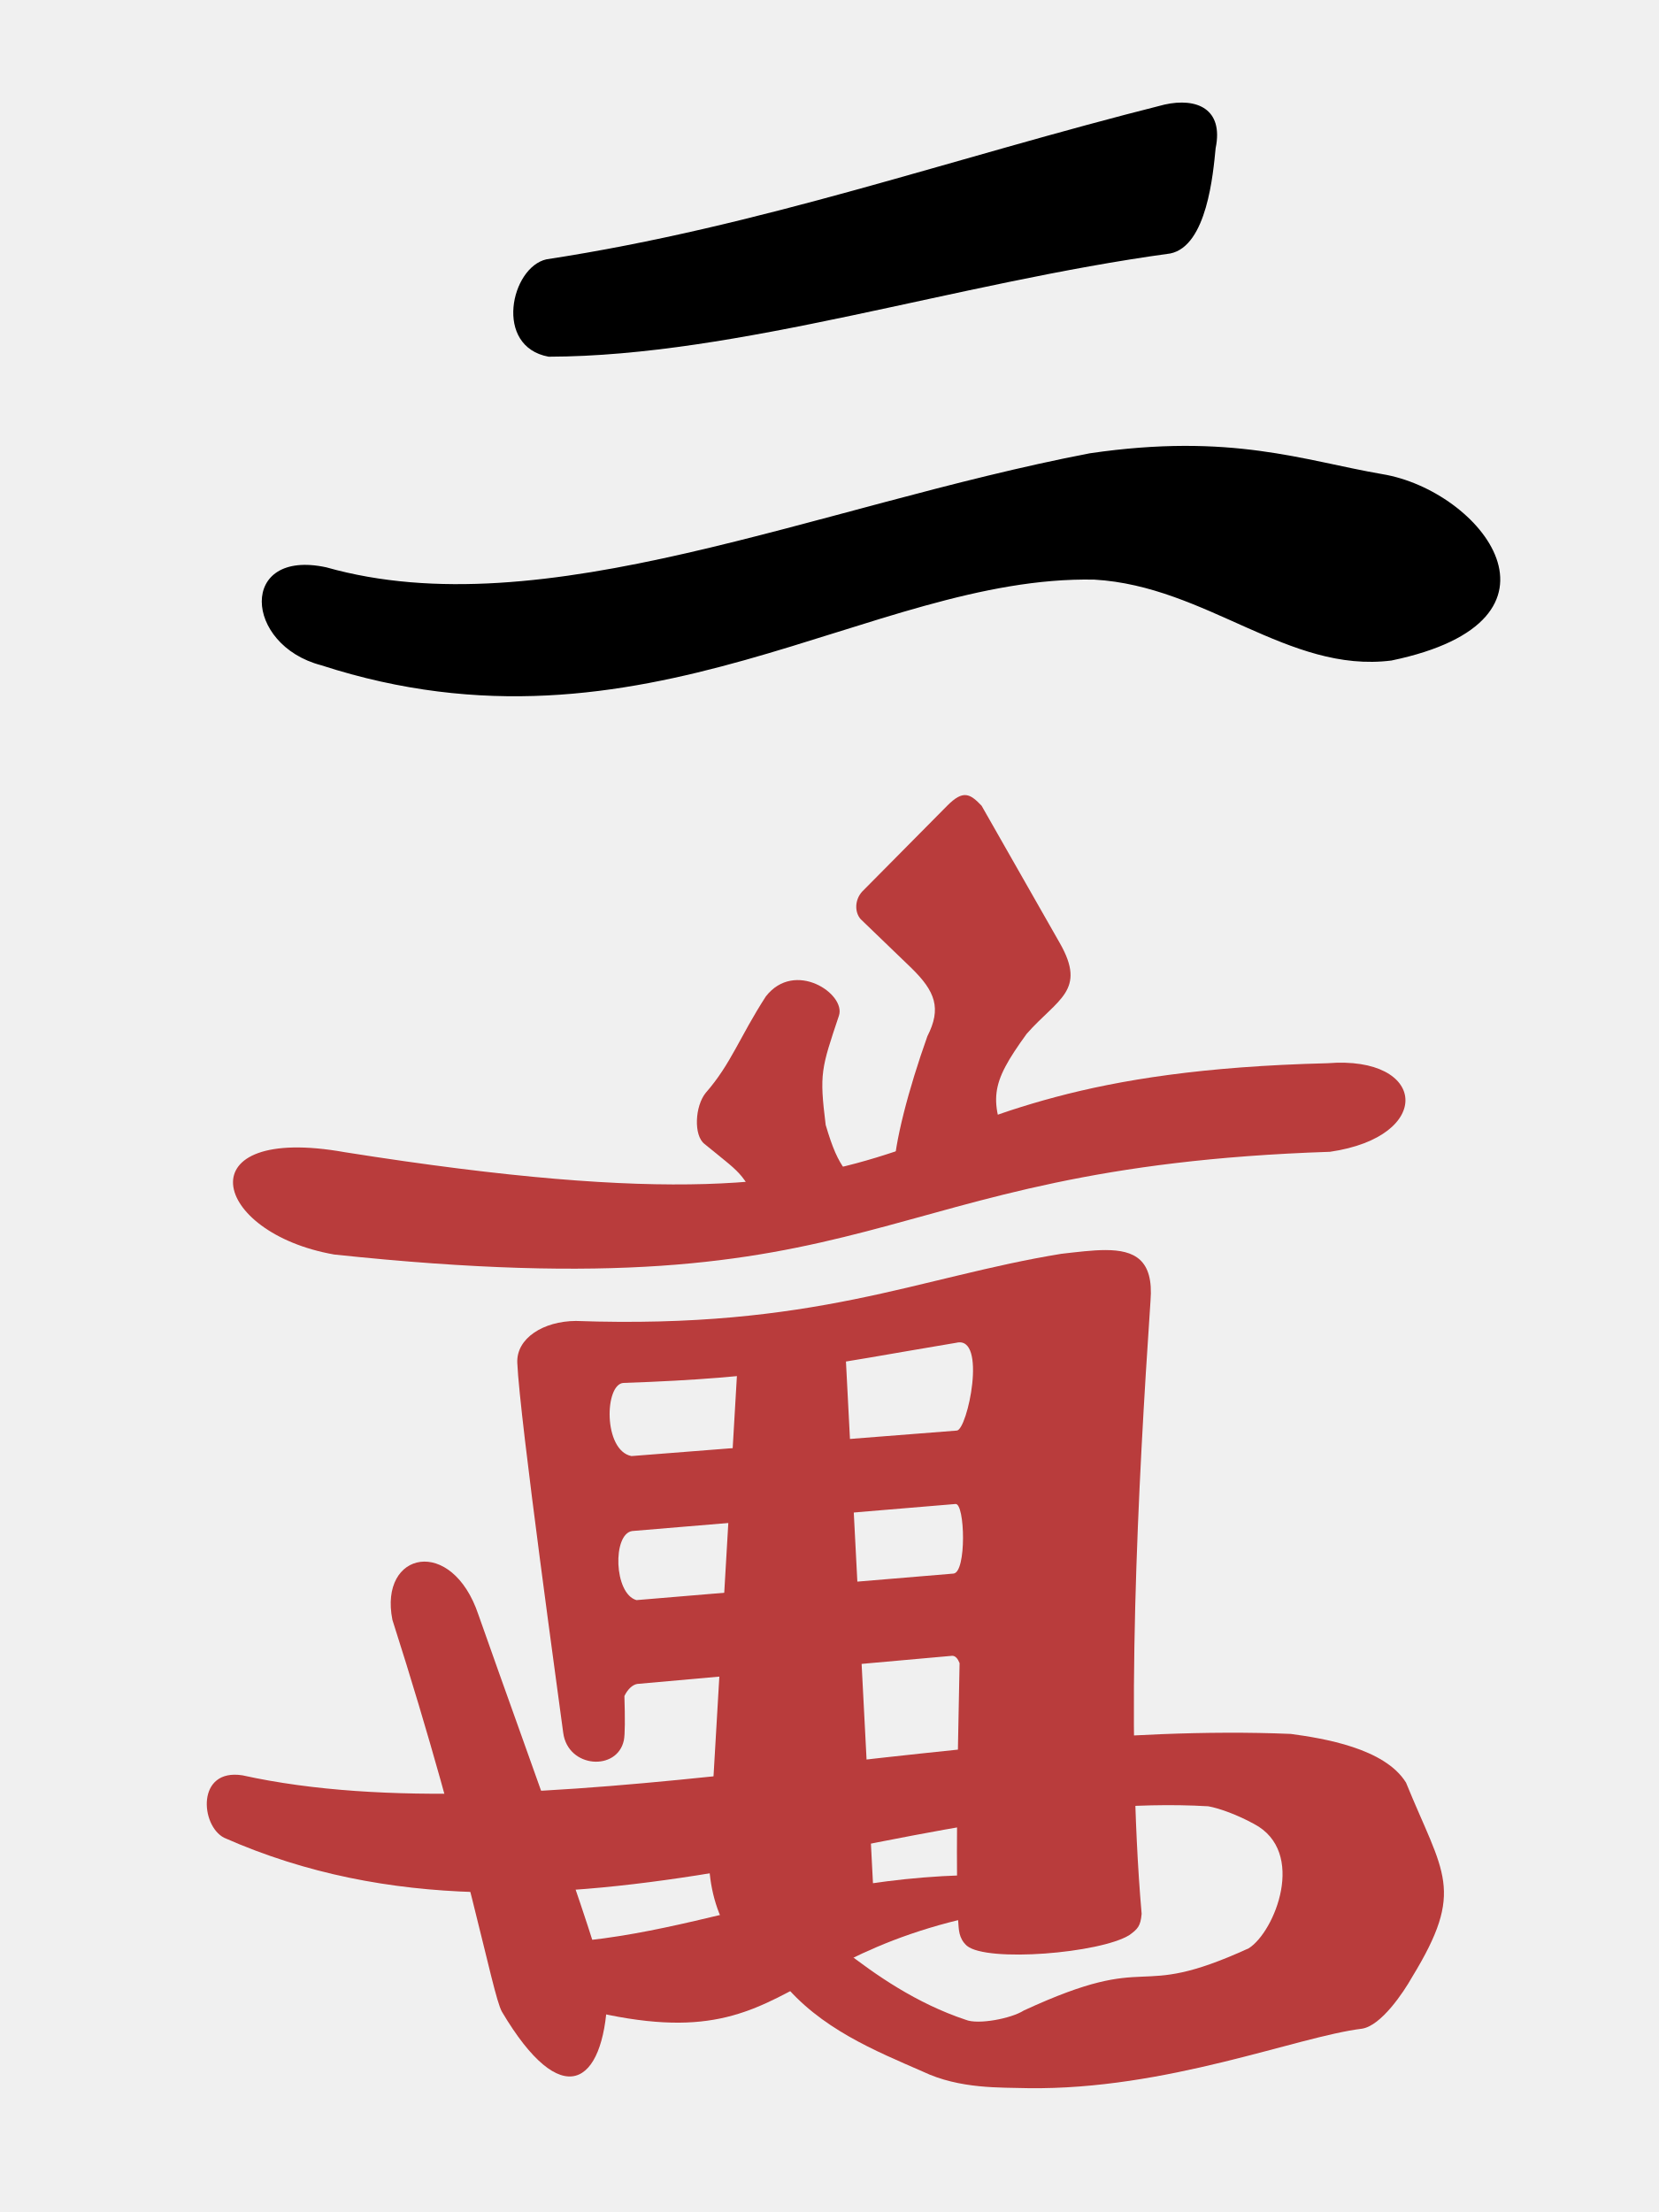
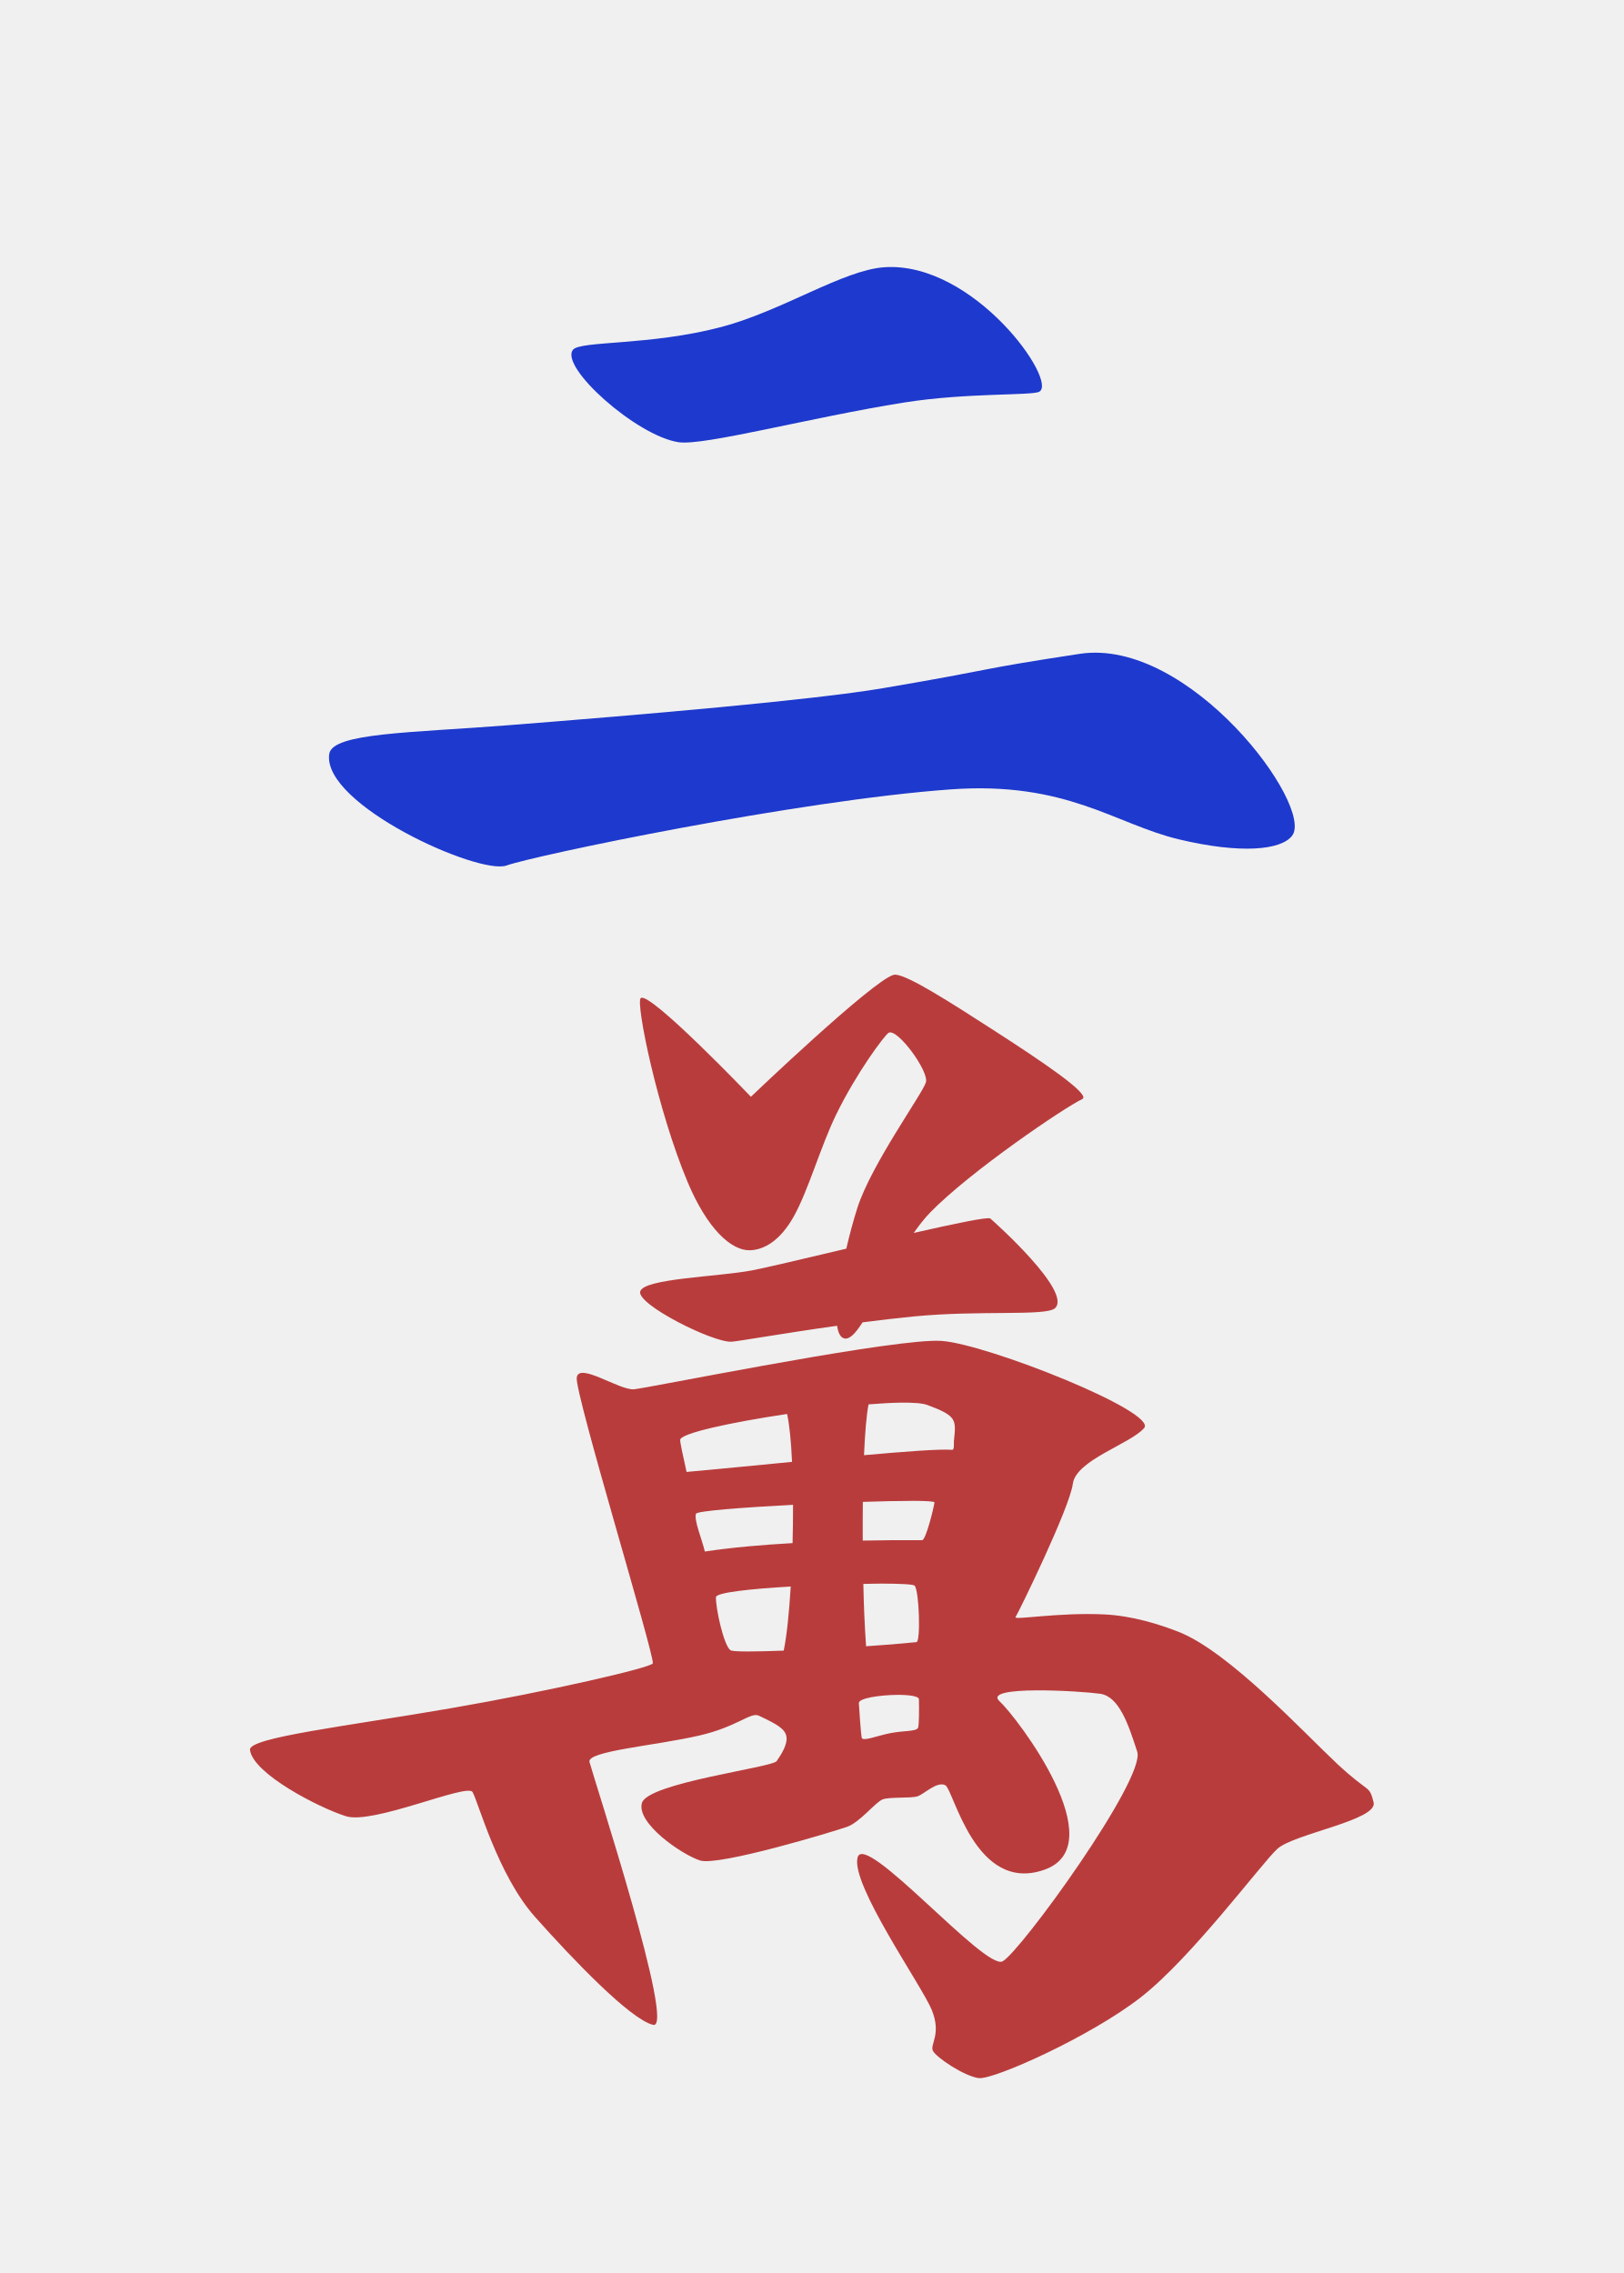
- <svg xmlns="http://www.w3.org/2000/svg" xmlns:ns1="http://www.openswatchbook.org/uri/2009/osb" width="300" height="400" viewBox="0 0 300 400" id="svg2" version="1.1">
-   <defs id="defs4">
-     <linearGradient id="linearGradient10055" ns1:paint="solid">
-       <stop style="stop-color:#000000;stop-opacity:1;" offset="0" id="stop10057" />
-     </linearGradient>
-     <marker orient="auto" refY="0" refX="0" id="Arrow1Lstart" style="overflow:visible">
-       <path id="path4978" d="M 0,0 5,-5 -12.5,0 5,5 0,0 Z" style="fill:#000000;fill-opacity:1;fill-rule:evenodd;stroke:#ff5c00;stroke-width:1pt;stroke-opacity:1" transform="matrix(0.8,0,0,0.8,10,0)" />
-     </marker>
-     <clipPath clipPathUnits="userSpaceOnUse" id="clipPath4243">
-       <circle style="opacity:1;fill:#000000;fill-opacity:0.297;fill-rule:nonzero;stroke:#000000;stroke-width:19.133;stroke-linecap:butt;stroke-linejoin:round;stroke-miterlimit:4;stroke-dasharray:none;stroke-dashoffset:0;stroke-opacity:1" id="circle4245" cx="-264.66" cy="-198.207" r="293.954" />
+ <svg xmlns="http://www.w3.org/2000/svg" width="300" height="420" fill="none">
+   <g clip-path="url(#a)">
+     <path d="M105.87 64.623c-2.548 3.142 11.693 15.902 19.484 17.085 4.692.709 24.188-4.538 41.653-7.326 11.552-1.84 23.565-1.255 24.987-1.994 3.581-1.857-11.984-24.047-28.517-23.014-7.646.478-18.87 8.043-30.183 11.04-13.161 3.48-26.053 2.519-27.424 4.21zM60.832 139.31c-1.387 9.353 27.646 22.446 32.756 20.615 5.106-1.836 53.67-12.013 82.03-14.062 21.503-1.554 30.416 6.429 42.207 9.234 11.424 2.719 18.87 1.997 20.906-.679 4.137-5.439-18.959-36.692-39.254-33.602-20.29 3.091-13.938 2.532-36.304 6.34-13.007 2.211-44.611 4.918-69.405 6.86-17.836 1.4-32.36 1.383-32.936 5.294z" fill="#1E39CD" />
+     <path d="M165.518 180.104a1.284 1.284 0 0 0-.41.026c-3.894 1.042-26.37 22.528-26.37 22.528s-18.737-19.595-20.355-18.233c-.982.828 3.104 20.798 8.684 34.045 3.62 8.589 8.038 12.666 11.526 12.551 2.54-.085 5.558-1.725 8.111-6.331 2.69-4.867 4.926-12.875 7.77-18.711 3.829-7.868 9.05-14.805 9.72-15.151 1.635-.845 7.445 7.108 6.882 9.14-.559 2.032-10.079 15.125-12.679 23.253-.683 2.135-1.4 4.773-2.036 7.506-7.719 1.822-14.968 3.551-17.414 4.012-6.318 1.196-20.013 1.49-20.662 3.894-.657 2.407 13.465 9.477 16.867 9.285 1.294-.077 9.524-1.55 19.509-2.946.193 1.315.611 2.194 1.358 2.348.982.201 2.092-1.012 3.343-2.98a308.69 308.69 0 0 1 9.451-1.088c12.445-1.208 24.53 0 26.131-1.546 3.129-3.031-10.95-15.667-11.97-16.551-.406-.35-6.566.94-14.152 2.664.969-1.391 1.981-2.689 3.048-3.786 7.351-7.565 24.846-19.429 28.077-20.94 1.729-.811-7.334-6.916-16.649-12.914-7.599-4.896-15.347-9.87-17.78-10.075zm6.48 67.664c-12.013.513-52.321 8.714-54.853 8.94-2.698.239-10.194-5.072-10.587-2.165-.393 2.903 14.353 51.186 14.054 52.8-.145.777-19.309 5.191-37.226 8.286-19.309 3.338-37.47 5.421-37.2 7.701.512 4.393 12.755 10.715 17.759 12.274 5.003 1.558 22.34-6.139 23.355-4.479 1.02 1.665 4.641 15.313 11.54 23.066 6.898 7.752 17.648 19.001 21.84 19.958 4.192.952-10.758-44.834-11.765-48.573-.543-2.02 12.136-3.001 20.307-4.893 6.985-1.613 9.461-4.375 10.972-3.667 3.274 1.541 4.866 2.412 5.105 3.872.24 1.465-.981 3.33-1.801 4.525-.811 1.196-23.877 4.013-24.901 7.753-1.029 3.74 7.317 9.49 10.724 10.604 3.406 1.114 24.879-5.392 27.219-6.228 2.344-.837 5.242-4.568 6.544-5.059 1.302-.487 5.183-.162 6.425-.564 1.247-.401 3.556-2.809 5.123-2.062 1.571.743 5.507 20.163 18.348 15.621s-5.024-28.112-8.307-31.126c-3.287-3.014 15.099-1.887 18.608-1.379 3.501.513 5.217 5.7 6.831 10.707 1.609 5.003-21.61 37.025-24.88 38.733-3.266 1.703-25.49-24.167-26.788-19.189-1.298 4.982 11.868 23.671 13.708 28.167 1.835 4.495-.363 6.335.205 7.543.567 1.204 5.776 4.7 8.469 5.055 2.69.354 20.62-7.642 29.999-14.972 9.375-7.33 22.1-24.508 25.136-27.356 3.039-2.843 18.672-5.319 17.823-8.636-.85-3.321-.692-1.486-6.668-7.052-5.977-5.571-20.022-20.791-29.371-24.449-3.518-1.379-8.551-2.963-13.67-3.215-8.474-.409-16.841 1.11-16.448.5.623-.982 10.015-20.205 10.583-24.615.568-4.415 10.6-7.356 13.174-10.314 2.579-2.959-28.901-15.484-37.38-16.107a18.14 18.14 0 0 0-2.006-.005zm-5.584 11.411c2.284-.029 4.004.094 4.884.419 5.614 2.062 5.328 2.771 4.948 6.66-.043.426.115 1.664-.329 1.635-2.263-.171-8.653.311-16.282.994.175-4.042.444-7.415.837-9.392 2.198-.17 4.247-.294 5.942-.316zm-20.991 2.092c.444 2.007.743 5.136.914 8.85-6.626.64-13.375 1.311-19.488 1.861-.683-3.103-1.178-5.315-1.178-5.891-.103-1.238 9.374-3.27 19.752-4.82zm23.249 16.052c2.485.008 4.005.102 3.979.299-.136 1.037-1.592 6.984-2.297 6.971-3.651-.025-7.303 0-10.954.073-.013-2.391-.008-4.795.017-7.151 3.083-.11 6.167-.173 9.251-.188l.004-.004zm-22.152.734c.009 2.322-.025 4.7-.085 7.074-5.503.316-11.185.794-16.209 1.558-.555-2.348-2.037-5.789-1.635-6.98.175-.521 8.546-1.161 17.929-1.652zm16.381 14.557c3.475.009 5.874.129 6.087.38.854.991 1.132 10.344.342 10.434-3.1.31-6.206.565-9.315.764a228.174 228.174 0 0 1-.504-11.518c1.106-.013 2.425-.064 3.39-.06zm-16.807.538c-.299 4.893-.735 9.179-1.298 11.847-5.08.188-9.384.256-9.84-.077-1.238-.896-2.72-7.684-2.681-9.789.017-.879 6.42-1.545 13.819-1.981zm19.637 20.022c2.182-.017 4.03.226 4.047.811.039 1.435.056 4.922-.179 5.315-.406.662-2.647.47-5.063.939-2.476.478-5.132 1.605-5.319.858-.154-.593-.444-4.866-.538-6.395-.056-.913 3.855-1.498 7.048-1.528h.004z" fill="#B93C3C" />
+   </g>
+   <defs>
+     <clipPath id="a">
+       <rect width="300" height="420" rx="40" fill="#fff" />
    </clipPath>
-     <clipPath clipPathUnits="userSpaceOnUse" id="clipPath7847">
-       <ellipse style="opacity:1;fill:#822600;fill-opacity:1;fill-rule:nonzero;stroke:none;stroke-width:12;stroke-linecap:round;stroke-linejoin:round;stroke-miterlimit:4;stroke-dasharray:none;stroke-dashoffset:0;stroke-opacity:1" id="ellipse7849" cx="394" cy="552.362" rx="349.495" ry="216" />
-     </clipPath>
-     <clipPath clipPathUnits="userSpaceOnUse" id="clipPath4243-1">
-       <circle style="opacity:1;fill:#000000;fill-opacity:0.297;fill-rule:nonzero;stroke:#000000;stroke-width:19.133;stroke-linecap:butt;stroke-linejoin:round;stroke-miterlimit:4;stroke-dasharray:none;stroke-dashoffset:0;stroke-opacity:1" id="circle4245-4" cx="-264.66" cy="-198.207" r="293.954" />
-     </clipPath>
-     <clipPath clipPathUnits="userSpaceOnUse" id="clipPath7876">
-       <circle style="opacity:1;fill:#000000;fill-opacity:0.297;fill-rule:nonzero;stroke:#000000;stroke-width:19.133;stroke-linecap:butt;stroke-linejoin:round;stroke-miterlimit:4;stroke-dasharray:none;stroke-dashoffset:0;stroke-opacity:1" id="circle7878" cx="-264.66" cy="-198.207" r="293.954" />
-     </clipPath>
-     <clipPath clipPathUnits="userSpaceOnUse" id="clipPath14693">
-       <rect style="opacity:1;fill:#a53c3c;fill-opacity:1;fill-rule:nonzero;stroke:none;stroke-width:8;stroke-linecap:round;stroke-linejoin:round;stroke-miterlimit:4;stroke-dasharray:none;stroke-dashoffset:0;stroke-opacity:1" id="rect14695" width="131.784" height="168.821" x="-332.596" y="383.498" rx="1.255" ry="3.751" transform="matrix(0.9993908,-0.03489951,0.03489951,0.9993908,0,0)" />
-     </clipPath>
-     <clipPath clipPathUnits="userSpaceOnUse" id="clipPath14952">
-       <ellipse style="opacity:1;fill:#a53c3c;fill-opacity:1;fill-rule:nonzero;stroke:none;stroke-width:7;stroke-linecap:round;stroke-linejoin:round;stroke-miterlimit:4;stroke-dasharray:none;stroke-dashoffset:0;stroke-opacity:1" id="ellipse14954" cx="-271.344" cy="647.256" rx="69.057" ry="116.911" transform="matrix(0.9993908,-0.03489951,0.03489951,0.9993908,0,0)" />
-     </clipPath>
-     <pattern y="0" x="0" height="6" width="6" patternUnits="userSpaceOnUse" id="EMFhbasepattern" />
  </defs>
-   <g id="layer1" transform="translate(0,-652.3622)">
-     <g id="g4173">
-       <g transform="translate(1034.343,648.8857)" id="g6031">
-         <path id="path6014" d="m -973.9,230.335 c 101.51,10.776 95.086,-15.762 180.061,-18.577 18.885,-2.746 17.635,-17.46 -0.449,-16.017 -90.368,2.243 -58.779,34.939 -177.693,16.092 -28.997,-5.176 -24.264,14.568 -1.919,18.502 z" style="fill:#b93c3c;fill-opacity:1;fill-rule:evenodd;stroke:none;stroke-width:1px;stroke-linecap:butt;stroke-linejoin:miter;stroke-opacity:1" />
-         <path id="path6017" d="m -882.636,187.136 c 1.311,-3.924 -7.997,-10.181 -13.219,-3.472 -4.831,7.479 -6.264,12.156 -10.86,17.42 -1.958,2.393 -2.241,7.725 -0.217,9.268 7.568,6.199 6.724,4.784 11.5,14.738 l 20.531,-1.762 c -6.52,-8.589 -7.597,-7.835 -10.131,-16.424 -1.165,-9.327 -0.808,-10.176 2.397,-19.767 z" style="fill:#b93c3c;fill-opacity:1;fill-rule:evenodd;stroke:none;stroke-width:1px;stroke-linecap:butt;stroke-linejoin:miter;stroke-opacity:1" />
-         <path id="path6019" d="m -856.843,149.174 c -2.072,-2.165 -3.31,-2.932 -6.213,0 l -15.391,15.541 c -1.348,1.5 -1.372,3.705 -0.264,4.97 l 9.17,8.834 c 4.354,4.252 5.464,7.314 2.9,12.336 -3.42,9.616 -5.986,19.367 -6.097,24.708 l 21.181,-3.487 c -3.959,-9.817 -3.871,-12.357 2.865,-21.646 5.559,-6.327 10.933,-7.774 5.995,-16.417 z" style="fill:#b93c3c;fill-opacity:1;fill-rule:evenodd;stroke:none;stroke-width:1px;stroke-linecap:butt;stroke-linejoin:miter;stroke-opacity:1" />
-         <path id="path6021" d="m -834.439,229.529 c -2.38,3.3e-4 -5.115,0.352 -7.986,0.676 -25.981,4.24 -44.632,13.662 -87.783,12.141 -5.841,0.03 -10.797,3.108 -10.592,7.59 0.416,9.893 7.7,62.177 8.305,66.889 0.853,6.418 9.79,6.988 10.967,1.342 0.216,-1.034 0.221,-3.958 0.098,-7.996 0.548,-1.144 1.398,-2.02 2.309,-2.184 l 56.982,-5.092 c 0.58,0.007 1.014,0.545 1.32,1.33 -0.442,20.093 -0.684,39.742 -0.254,46.623 0.124,1.52 0.051,3.12 1.57,4.486 3.627,3.034 24.108,1.363 29.408,-1.947 1.469,-1.078 2,-1.583 2.197,-3.83 -2.961,-33.992 -0.668,-77.217 1.605,-110.873 0.596,-7.453 -2.911,-9.155 -8.146,-9.154 z m -26.98,16.764 c 5.652,-1.389 2.022,15.829 0.088,15.877 l -58.828,4.611 c -5.127,-1.024 -4.88,-13.066 -1.422,-13.229 26.638,-0.896 35.744,-3.181 60.162,-7.26 z m -0.129,29.152 c 1.706,-0.131 2.018,12.385 -0.381,12.586 l -57.32,4.797 c -4.101,-1.151 -4.352,-11.962 -0.779,-12.492 z" style="fill:#b93c3c;fill-opacity:1;fill-rule:evenodd;stroke:none;stroke-width:1px;stroke-linecap:butt;stroke-linejoin:miter;stroke-opacity:1" />
-         <path id="path6023" d="m -881.542,246.32 -19.233,0.635 -5.291,90.559 c -0.751,10.292 4.492,20.611 11.241,20.763 l 18.742,-6.546 z" style="fill:#b93c3c;fill-opacity:1;fill-rule:evenodd;stroke:none;stroke-width:1px;stroke-linecap:butt;stroke-linejoin:miter;stroke-opacity:1" />
-         <path id="path6025" d="m -942.636,354.94 0.846,8.028 c 54.246,18.284 41.637,-8.576 96.894,-15.151 l -0.635,-4.928 c -42.242,-2.987 -64.353,13.179 -97.106,12.052 z" style="fill:#b93c3c;fill-opacity:1;fill-rule:evenodd;stroke:none;stroke-width:1px;stroke-linecap:butt;stroke-linejoin:miter;stroke-opacity:1" />
-         <path id="path6027" d="m -947.816,295.507 c -4.791,-14.349 -18.048,-11.531 -15.569,0.885 13.897,43.448 17.942,67.497 19.799,70.859 10.792,18.229 18.403,13.454 19.078,-2.434 0.111,-4.849 -14.234,-43.495 -23.308,-69.31 z" style="fill:#b93c3c;fill-opacity:1;fill-rule:evenodd;stroke:none;stroke-width:1px;stroke-linecap:butt;stroke-linejoin:miter;stroke-opacity:1" />
-         <path id="path6029" d="m -990.503,324.512 c -8.359,-1.304 -7.6,9.084 -3.317,11.288 59.847,26.468 123.838,-8.866 177.967,-5.691 2.058,0.369 5.313,1.564 8.294,3.202 9.557,5.048 3.734,19.51 -0.976,22.479 -21.536,9.845 -16.514,0.091 -40.673,11.25 -2.277,1.46 -8.257,2.597 -10.482,1.685 -8.943,-2.978 -16.302,-8.102 -22.15,-12.664 l -11.188,5.646 c 6.905,8.601 17.1,12.672 25.541,16.371 6.747,3.213 14.126,2.854 19.029,3.006 25.108,0.345 48.589,-9.297 60.403,-10.755 3.458,-0.53 7.483,-6.525 9.051,-9.31 9.691,-15.872 5.688,-18.57 -1.086,-35.189 -3.849,-6.232 -14.98,-8.012 -20.828,-8.805 -60.718,-2.574 -138.254,18.812 -189.585,7.487 z" style="fill:#b93c3c;fill-opacity:1;fill-rule:evenodd;stroke:none;stroke-width:1px;stroke-linecap:butt;stroke-linejoin:miter;stroke-opacity:1" />
-       </g>
-       <g transform="translate(4.91793,1.7e-5)" id="g5576">
-         <path id="path5578" d="m 54.102,754.958 c -15.912,-3.454 -14.93,14.041 -0.939,17.702 58.428,18.963 99.345,-16.313 139.821,-15.484 20.31,1.175 35.046,16.991 53.722,14.628 34.982,-7.283 16.149,-30.757 -1.646,-33.7 -14.285,-2.459 -27.333,-7.526 -52.907,-3.771 -49.696,9.559 -98.759,31.719 -138.051,20.625 z" style="fill:#000000;fill-opacity:1;fill-rule:evenodd;stroke:none;stroke-width:1px;stroke-linecap:butt;stroke-linejoin:miter;stroke-opacity:1" />
-         <path style="fill:#000000;fill-opacity:1;fill-rule:evenodd;stroke:none;stroke-width:1px;stroke-linecap:butt;stroke-linejoin:miter;stroke-opacity:1" d="m 93.902,699.255 c -6.437,1.433 -9.592,15.777 0.387,17.61 34.313,-0.093 73.546,-13.359 112.424,-18.666 6.64,-1.364 7.75,-14.504 8.194,-19.041 1.47,-7.125 -3.421,-9.18 -9.242,-7.884 -38.857,9.785 -72.906,22.044 -111.763,27.982 z" id="path5580" />
-       </g>
-     </g>
-   </g>
</svg>
